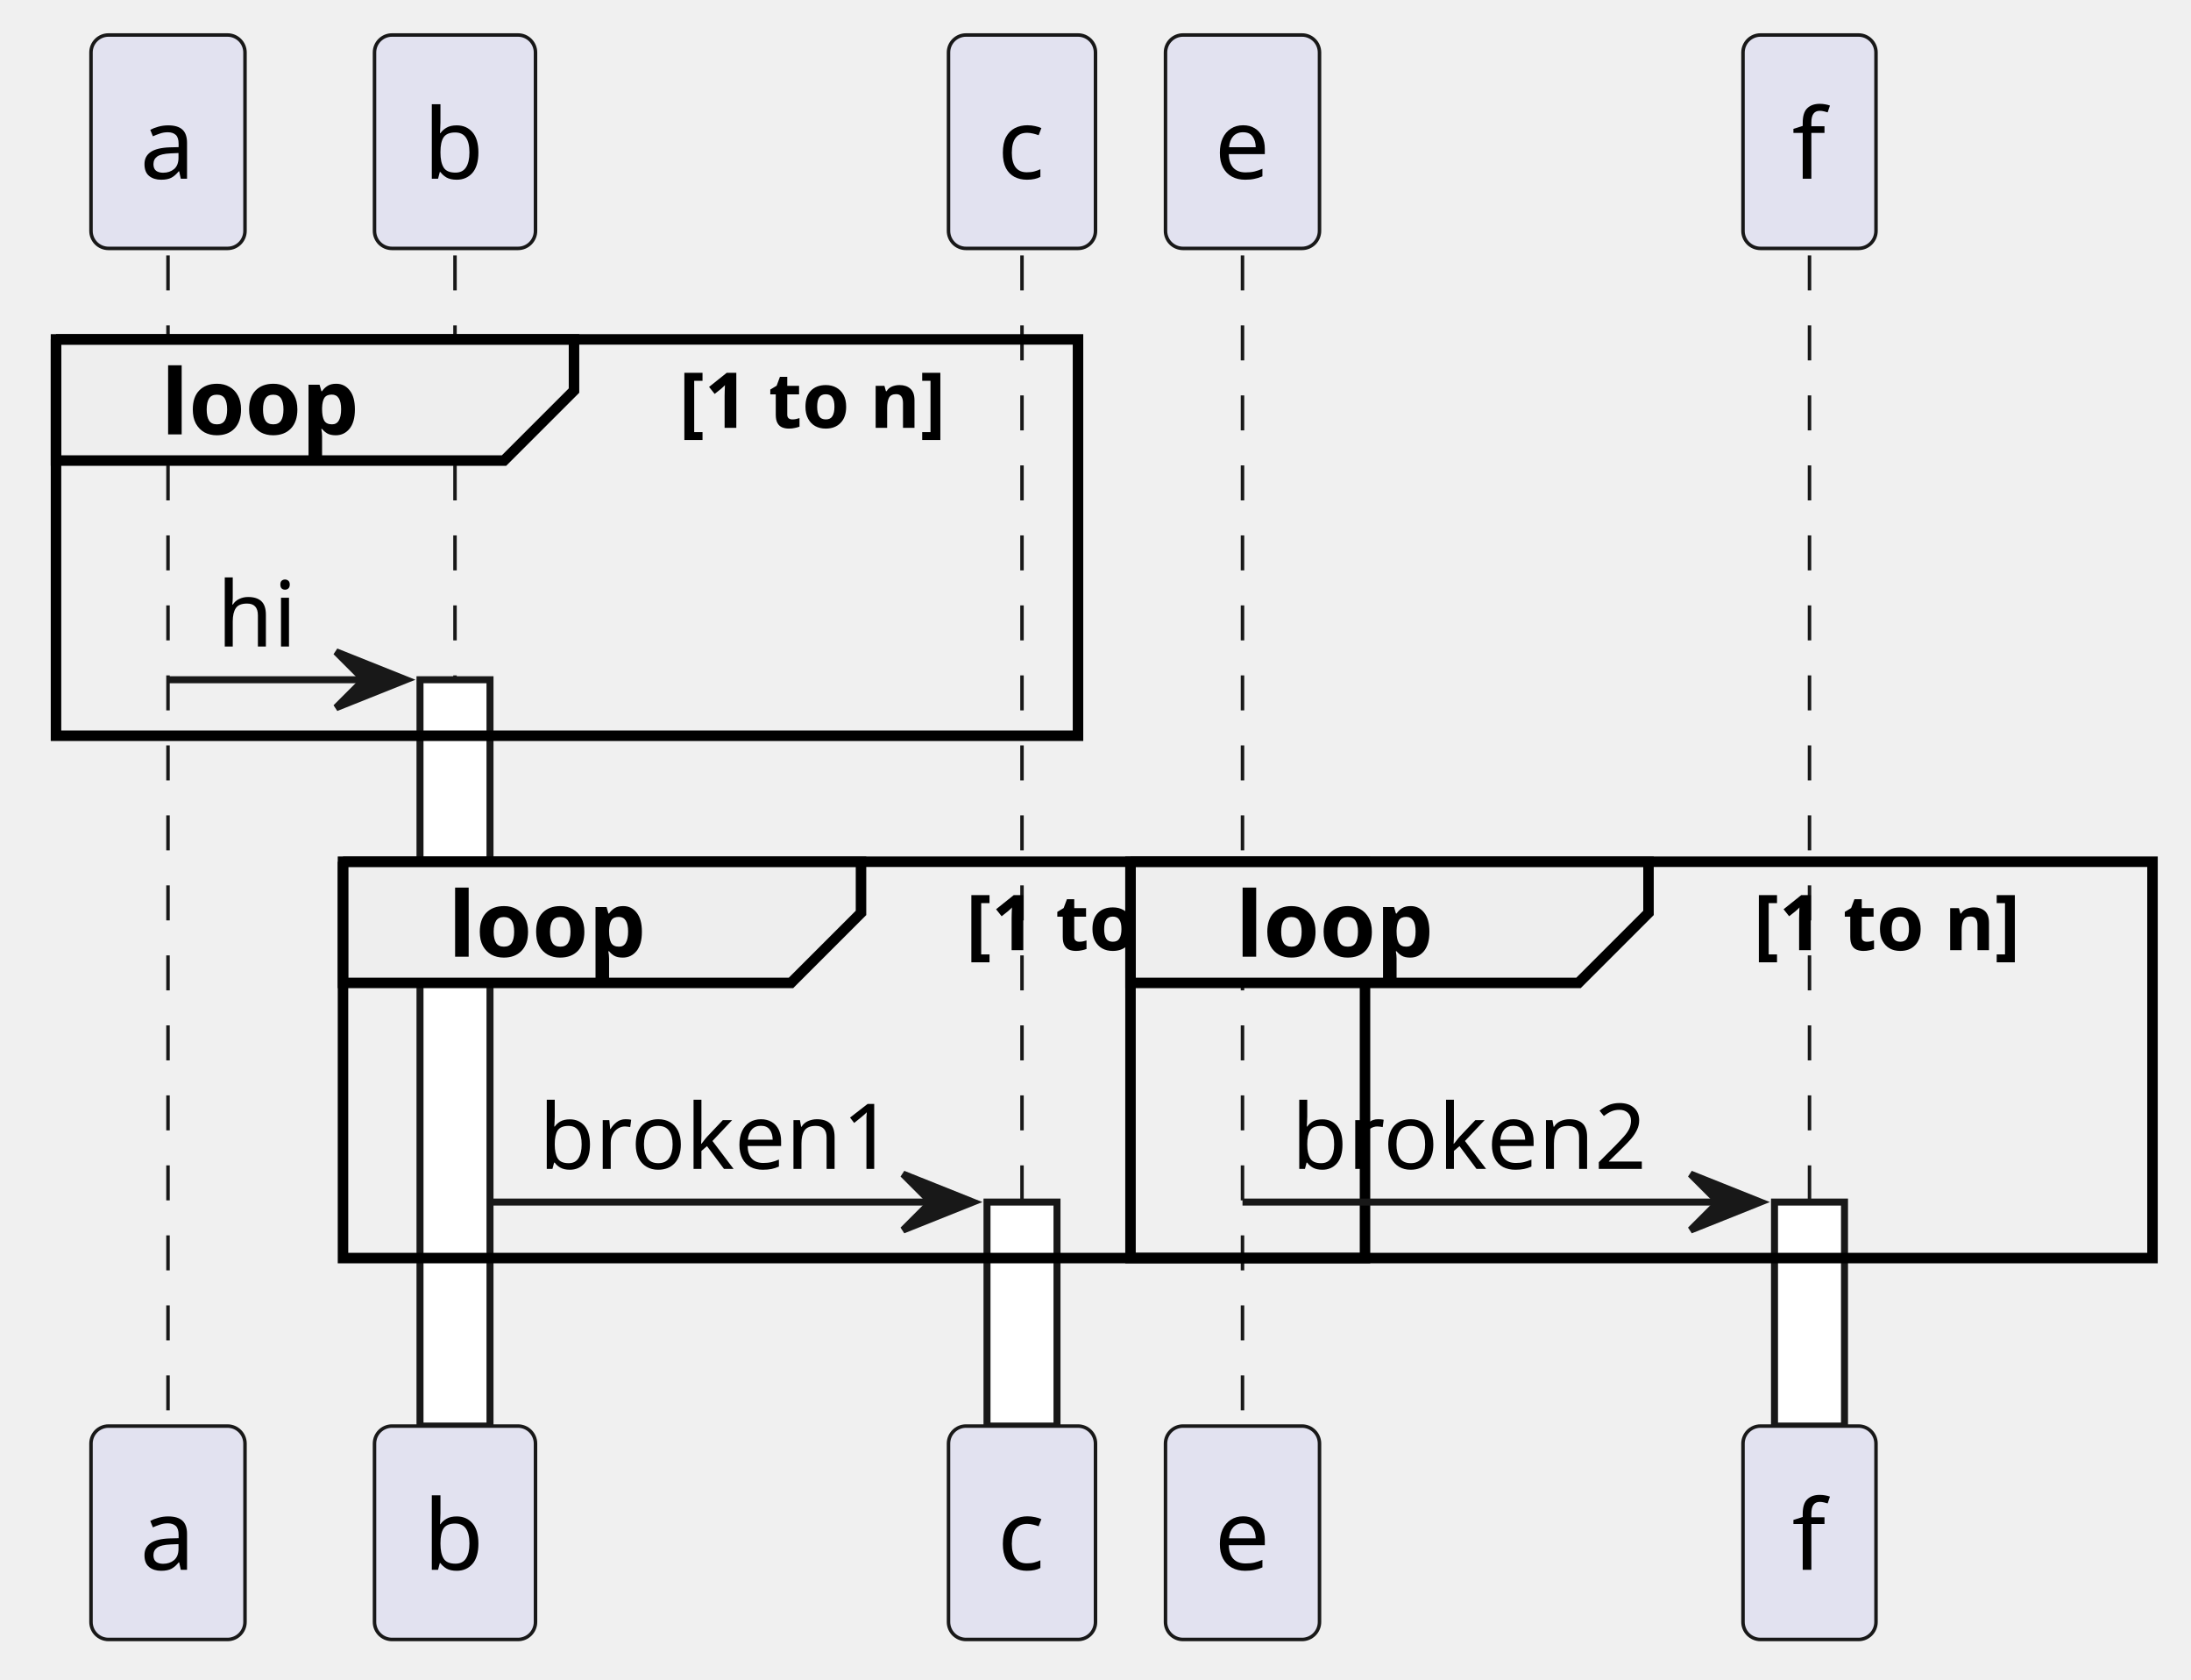
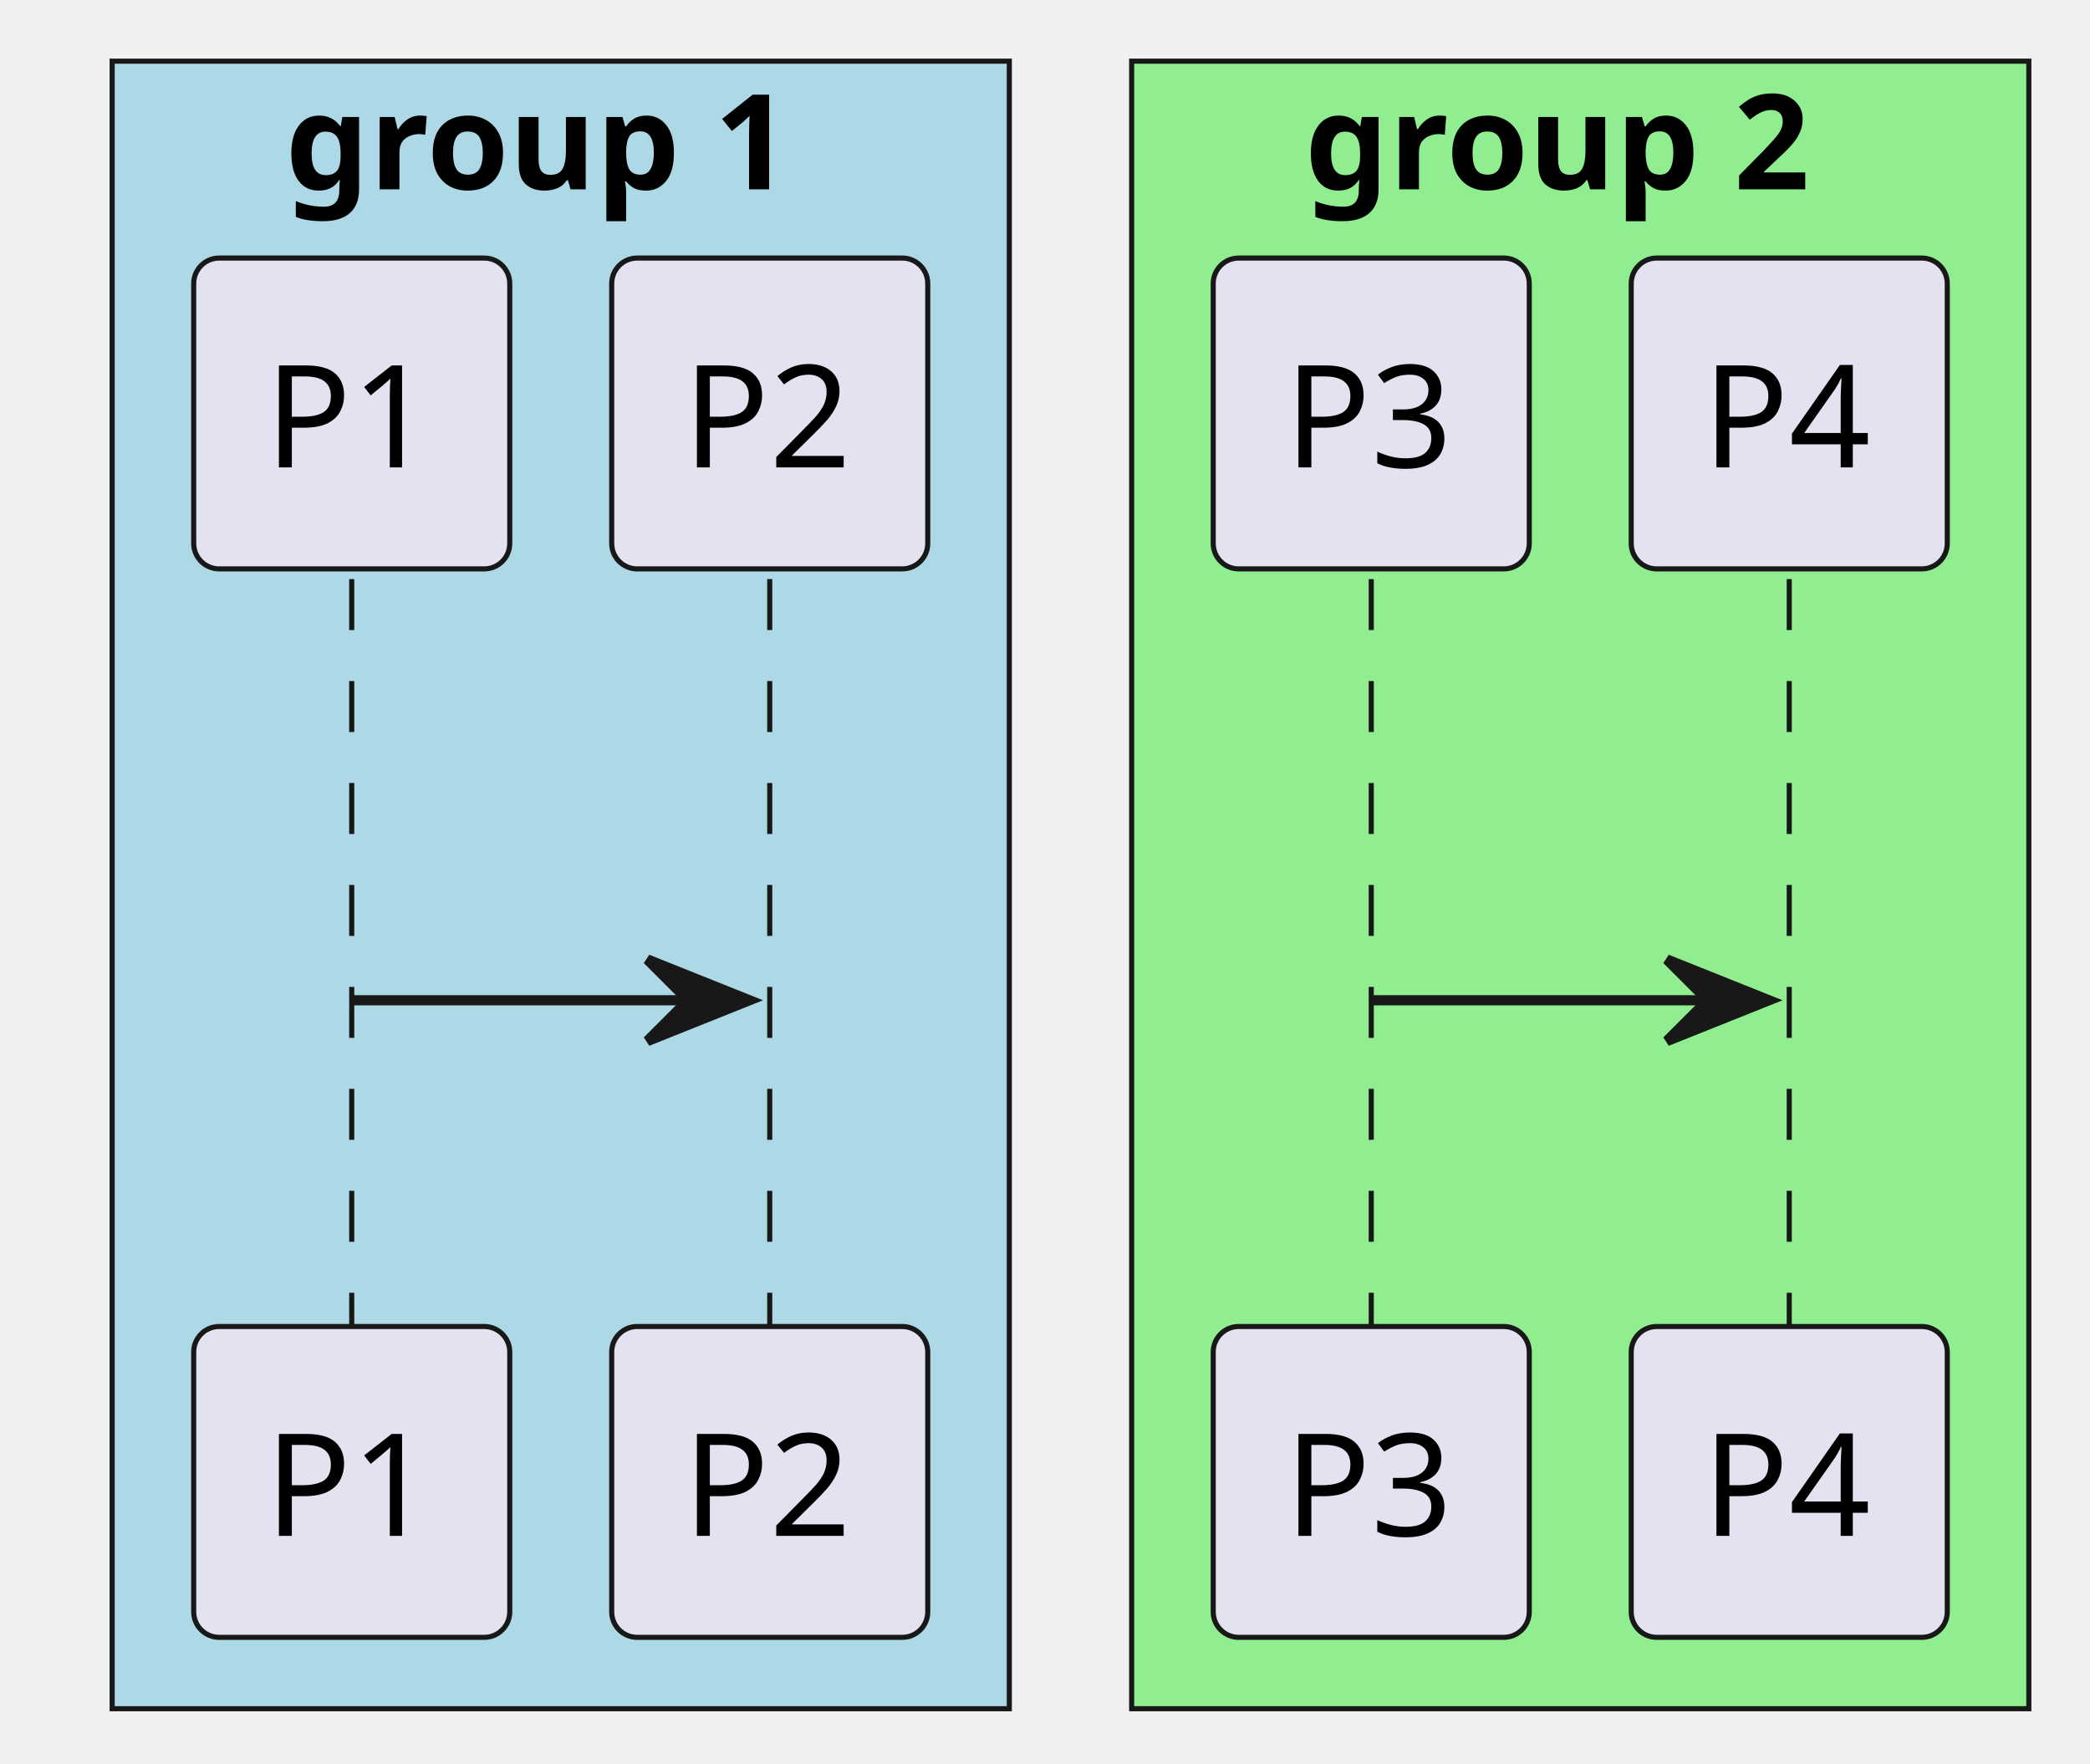
- <svg xmlns="http://www.w3.org/2000/svg" contentStyleType="text/css" height="240px" preserveAspectRatio="none" style="width:313px;height:240px;background:#FFFFFF;" version="1.1" viewBox="0 0 313 240" width="313px" zoomAndPan="magnify">
+ <svg xmlns="http://www.w3.org/2000/svg" contentStyleType="text/css" height="173px" preserveAspectRatio="none" style="width:205px;height:173px;background:#FFFFFF;" version="1.1" viewBox="0 0 205 173" width="205px" zoomAndPan="magnify">
  <defs />
  <g>
-     <line style="stroke:#181818;stroke-width:0.5;stroke-dasharray:5.0,5.0;" x1="24" x2="24" y1="36.488" y2="203.731" />
-     <line style="stroke:#181818;stroke-width:0.5;stroke-dasharray:5.0,5.0;" x1="65" x2="65" y1="36.488" y2="203.731" />
-     <rect fill="#FFFFFF" height="106.621" style="stroke:#181818;stroke-width:1.0;" width="10" x="60" y="97.109" />
-     <line style="stroke:#181818;stroke-width:0.5;stroke-dasharray:5.0,5.0;" x1="146" x2="146" y1="36.488" y2="203.731" />
-     <rect fill="#FFFFFF" height="32" style="stroke:#181818;stroke-width:1.0;" width="10" x="141" y="171.731" />
-     <line style="stroke:#181818;stroke-width:0.5;stroke-dasharray:5.0,5.0;" x1="177.5" x2="177.5" y1="36.488" y2="203.731" />
-     <line style="stroke:#181818;stroke-width:0.5;stroke-dasharray:5.0,5.0;" x1="258.5" x2="258.5" y1="36.488" y2="203.731" />
-     <rect fill="#FFFFFF" height="32" style="stroke:#181818;stroke-width:1.0;" width="10" x="253.5" y="171.731" />
-     <rect fill="#E2E2F0" height="30.488" rx="2.5" ry="2.5" style="stroke:#181818;stroke-width:0.5;" width="22" x="13" y="5" />
-     <text fill="#000000" font-family="sans-serif" font-size="14" lengthAdjust="spacing" textLength="8" x="20" y="25.535">a</text>
-     <rect fill="#E2E2F0" height="30.488" rx="2.5" ry="2.5" style="stroke:#181818;stroke-width:0.5;" width="23" x="53.5" y="5" />
-     <text fill="#000000" font-family="sans-serif" font-size="14" lengthAdjust="spacing" textLength="9" x="60.5" y="25.535">b</text>
-     <rect fill="#E2E2F0" height="30.488" rx="2.5" ry="2.5" style="stroke:#181818;stroke-width:0.5;" width="21" x="135.5" y="5" />
-     <text fill="#000000" font-family="sans-serif" font-size="14" lengthAdjust="spacing" textLength="7" x="142.5" y="25.535">c</text>
-     <rect fill="#E2E2F0" height="30.488" rx="2.5" ry="2.5" style="stroke:#181818;stroke-width:0.5;" width="22" x="166.5" y="5" />
-     <text fill="#000000" font-family="sans-serif" font-size="14" lengthAdjust="spacing" textLength="8" x="173.5" y="25.535">e</text>
-     <rect fill="#E2E2F0" height="30.488" rx="2.5" ry="2.5" style="stroke:#181818;stroke-width:0.5;" width="19" x="249" y="5" />
-     <text fill="#000000" font-family="sans-serif" font-size="14" lengthAdjust="spacing" textLength="5" x="256" y="25.535">f</text>
-     <rect fill="#E2E2F0" height="30.488" rx="2.5" ry="2.5" style="stroke:#181818;stroke-width:0.5;" width="22" x="13" y="203.731" />
-     <text fill="#000000" font-family="sans-serif" font-size="14" lengthAdjust="spacing" textLength="8" x="20" y="224.266">a</text>
-     <rect fill="#E2E2F0" height="30.488" rx="2.5" ry="2.5" style="stroke:#181818;stroke-width:0.5;" width="23" x="53.5" y="203.731" />
-     <text fill="#000000" font-family="sans-serif" font-size="14" lengthAdjust="spacing" textLength="9" x="60.5" y="224.266">b</text>
-     <rect fill="#E2E2F0" height="30.488" rx="2.5" ry="2.5" style="stroke:#181818;stroke-width:0.5;" width="21" x="135.5" y="203.731" />
-     <text fill="#000000" font-family="sans-serif" font-size="14" lengthAdjust="spacing" textLength="7" x="142.5" y="224.266">c</text>
-     <rect fill="#E2E2F0" height="30.488" rx="2.5" ry="2.5" style="stroke:#181818;stroke-width:0.5;" width="22" x="166.5" y="203.731" />
-     <text fill="#000000" font-family="sans-serif" font-size="14" lengthAdjust="spacing" textLength="8" x="173.5" y="224.266">e</text>
-     <rect fill="#E2E2F0" height="30.488" rx="2.5" ry="2.5" style="stroke:#181818;stroke-width:0.5;" width="19" x="249" y="203.731" />
-     <text fill="#000000" font-family="sans-serif" font-size="14" lengthAdjust="spacing" textLength="5" x="256" y="224.266">f</text>
-     <path d="M8,48.488 L82,48.488 L82,55.799 L72,65.799 L8,65.799 L8,48.488 " fill="#EEEEEE" style="stroke:#000000;stroke-width:1.5;" />
-     <rect fill="none" height="56.621" style="stroke:#000000;stroke-width:1.5;" width="146" x="8" y="48.488" />
-     <text fill="#000000" font-family="sans-serif" font-size="13" font-weight="bold" lengthAdjust="spacing" textLength="29" x="23" y="62.057">loop</text>
-     <text fill="#000000" font-family="sans-serif" font-size="11" font-weight="bold" lengthAdjust="spacing" textLength="41" x="97" y="61.123">[1 to n]</text>
-     <polygon fill="#181818" points="48,93.109,58,97.109,48,101.109,52,97.109" style="stroke:#181818;stroke-width:1.0;" />
-     <line style="stroke:#181818;stroke-width:1.0;" x1="24" x2="54" y1="97.109" y2="97.109" />
-     <text fill="#000000" font-family="sans-serif" font-size="13" lengthAdjust="spacing" textLength="12" x="31" y="92.367">hi</text>
-     <path d="M49,123.109 L123,123.109 L123,130.42 L113,140.42 L49,140.42 L49,123.109 " fill="#EEEEEE" style="stroke:#000000;stroke-width:1.5;" />
-     <rect fill="none" height="56.621" style="stroke:#000000;stroke-width:1.5;" width="146" x="49" y="123.109" />
-     <text fill="#000000" font-family="sans-serif" font-size="13" font-weight="bold" lengthAdjust="spacing" textLength="29" x="64" y="136.678">loop</text>
-     <text fill="#000000" font-family="sans-serif" font-size="11" font-weight="bold" lengthAdjust="spacing" textLength="41" x="138" y="135.744">[1 to n]</text>
-     <polygon fill="#181818" points="129,167.731,139,171.731,129,175.731,133,171.731" style="stroke:#181818;stroke-width:1.0;" />
-     <line style="stroke:#181818;stroke-width:1.0;" x1="70" x2="135" y1="171.731" y2="171.731" />
-     <text fill="#000000" font-family="sans-serif" font-size="13" lengthAdjust="spacing" textLength="52" x="77" y="166.988">broken1</text>
-     <path d="M161.5,123.109 L235.5,123.109 L235.5,130.42 L225.5,140.42 L161.5,140.42 L161.5,123.109 " fill="#EEEEEE" style="stroke:#000000;stroke-width:1.5;" />
-     <rect fill="none" height="56.621" style="stroke:#000000;stroke-width:1.5;" width="146" x="161.5" y="123.109" />
-     <text fill="#000000" font-family="sans-serif" font-size="13" font-weight="bold" lengthAdjust="spacing" textLength="29" x="176.5" y="136.678">loop</text>
-     <text fill="#000000" font-family="sans-serif" font-size="11" font-weight="bold" lengthAdjust="spacing" textLength="41" x="250.5" y="135.744">[1 to n]</text>
-     <polygon fill="#181818" points="241.5,167.731,251.5,171.731,241.5,175.731,245.5,171.731" style="stroke:#181818;stroke-width:1.0;" />
-     <line style="stroke:#181818;stroke-width:1.0;" x1="177.5" x2="247.5" y1="171.731" y2="171.731" />
-     <text fill="#000000" font-family="sans-serif" font-size="13" lengthAdjust="spacing" textLength="52" x="184.5" y="166.988">broken2</text>
+     <rect fill="#ADD8E6" height="161.598" style="stroke:#181818;stroke-width:0.5;" width="88" x="11" y="6" />
+     <text fill="#000000" font-family="sans-serif" font-size="13" font-weight="bold" lengthAdjust="spacing" textLength="54" x="28" y="18.568">group 1</text>
+     <rect fill="#90EE90" height="161.598" style="stroke:#181818;stroke-width:0.5;" width="88" x="111" y="6" />
+     <text fill="#000000" font-family="sans-serif" font-size="13" font-weight="bold" lengthAdjust="spacing" textLength="54" x="128" y="18.568">group 2</text>
+     <line style="stroke:#181818;stroke-width:0.5;stroke-dasharray:5.0,5.0;" x1="34.5" x2="34.5" y1="56.799" y2="130.109" />
+     <line style="stroke:#181818;stroke-width:0.5;stroke-dasharray:5.0,5.0;" x1="75.5" x2="75.5" y1="56.799" y2="130.109" />
+     <line style="stroke:#181818;stroke-width:0.5;stroke-dasharray:5.0,5.0;" x1="134.5" x2="134.5" y1="56.799" y2="130.109" />
+     <line style="stroke:#181818;stroke-width:0.5;stroke-dasharray:5.0,5.0;" x1="175.5" x2="175.5" y1="56.799" y2="130.109" />
+     <rect fill="#E2E2F0" height="30.488" rx="2.5" ry="2.5" style="stroke:#181818;stroke-width:0.5;" width="31" x="19" y="25.311" />
+     <text fill="#000000" font-family="sans-serif" font-size="14" lengthAdjust="spacing" textLength="17" x="26" y="45.846">P1</text>
+     <rect fill="#E2E2F0" height="30.488" rx="2.5" ry="2.5" style="stroke:#181818;stroke-width:0.5;" width="31" x="60" y="25.311" />
+     <text fill="#000000" font-family="sans-serif" font-size="14" lengthAdjust="spacing" textLength="17" x="67" y="45.846">P2</text>
+     <rect fill="#E2E2F0" height="30.488" rx="2.5" ry="2.5" style="stroke:#181818;stroke-width:0.5;" width="31" x="119" y="25.311" />
+     <text fill="#000000" font-family="sans-serif" font-size="14" lengthAdjust="spacing" textLength="17" x="126" y="45.846">P3</text>
+     <rect fill="#E2E2F0" height="30.488" rx="2.5" ry="2.5" style="stroke:#181818;stroke-width:0.5;" width="31" x="160" y="25.311" />
+     <text fill="#000000" font-family="sans-serif" font-size="14" lengthAdjust="spacing" textLength="17" x="167" y="45.846">P4</text>
+     <rect fill="#E2E2F0" height="30.488" rx="2.5" ry="2.5" style="stroke:#181818;stroke-width:0.5;" width="31" x="19" y="130.109" />
+     <text fill="#000000" font-family="sans-serif" font-size="14" lengthAdjust="spacing" textLength="17" x="26" y="150.644">P1</text>
+     <rect fill="#E2E2F0" height="30.488" rx="2.5" ry="2.5" style="stroke:#181818;stroke-width:0.5;" width="31" x="60" y="130.109" />
+     <text fill="#000000" font-family="sans-serif" font-size="14" lengthAdjust="spacing" textLength="17" x="67" y="150.644">P2</text>
+     <rect fill="#E2E2F0" height="30.488" rx="2.5" ry="2.5" style="stroke:#181818;stroke-width:0.5;" width="31" x="119" y="130.109" />
+     <text fill="#000000" font-family="sans-serif" font-size="14" lengthAdjust="spacing" textLength="17" x="126" y="150.644">P3</text>
+     <rect fill="#E2E2F0" height="30.488" rx="2.5" ry="2.5" style="stroke:#181818;stroke-width:0.5;" width="31" x="160" y="130.109" />
+     <text fill="#000000" font-family="sans-serif" font-size="14" lengthAdjust="spacing" textLength="17" x="167" y="150.644">P4</text>
+     <polygon fill="#181818" points="63.5,94.109,73.5,98.109,63.5,102.109,67.5,98.109" style="stroke:#181818;stroke-width:1.0;" />
+     <line style="stroke:#181818;stroke-width:1.0;" x1="34.5" x2="69.5" y1="98.109" y2="98.109" />
+     <polygon fill="#181818" points="163.5,94.109,173.5,98.109,163.5,102.109,167.5,98.109" style="stroke:#181818;stroke-width:1.0;" />
+     <line style="stroke:#181818;stroke-width:1.0;" x1="134.5" x2="169.5" y1="98.109" y2="98.109" />
  </g>
</svg>
